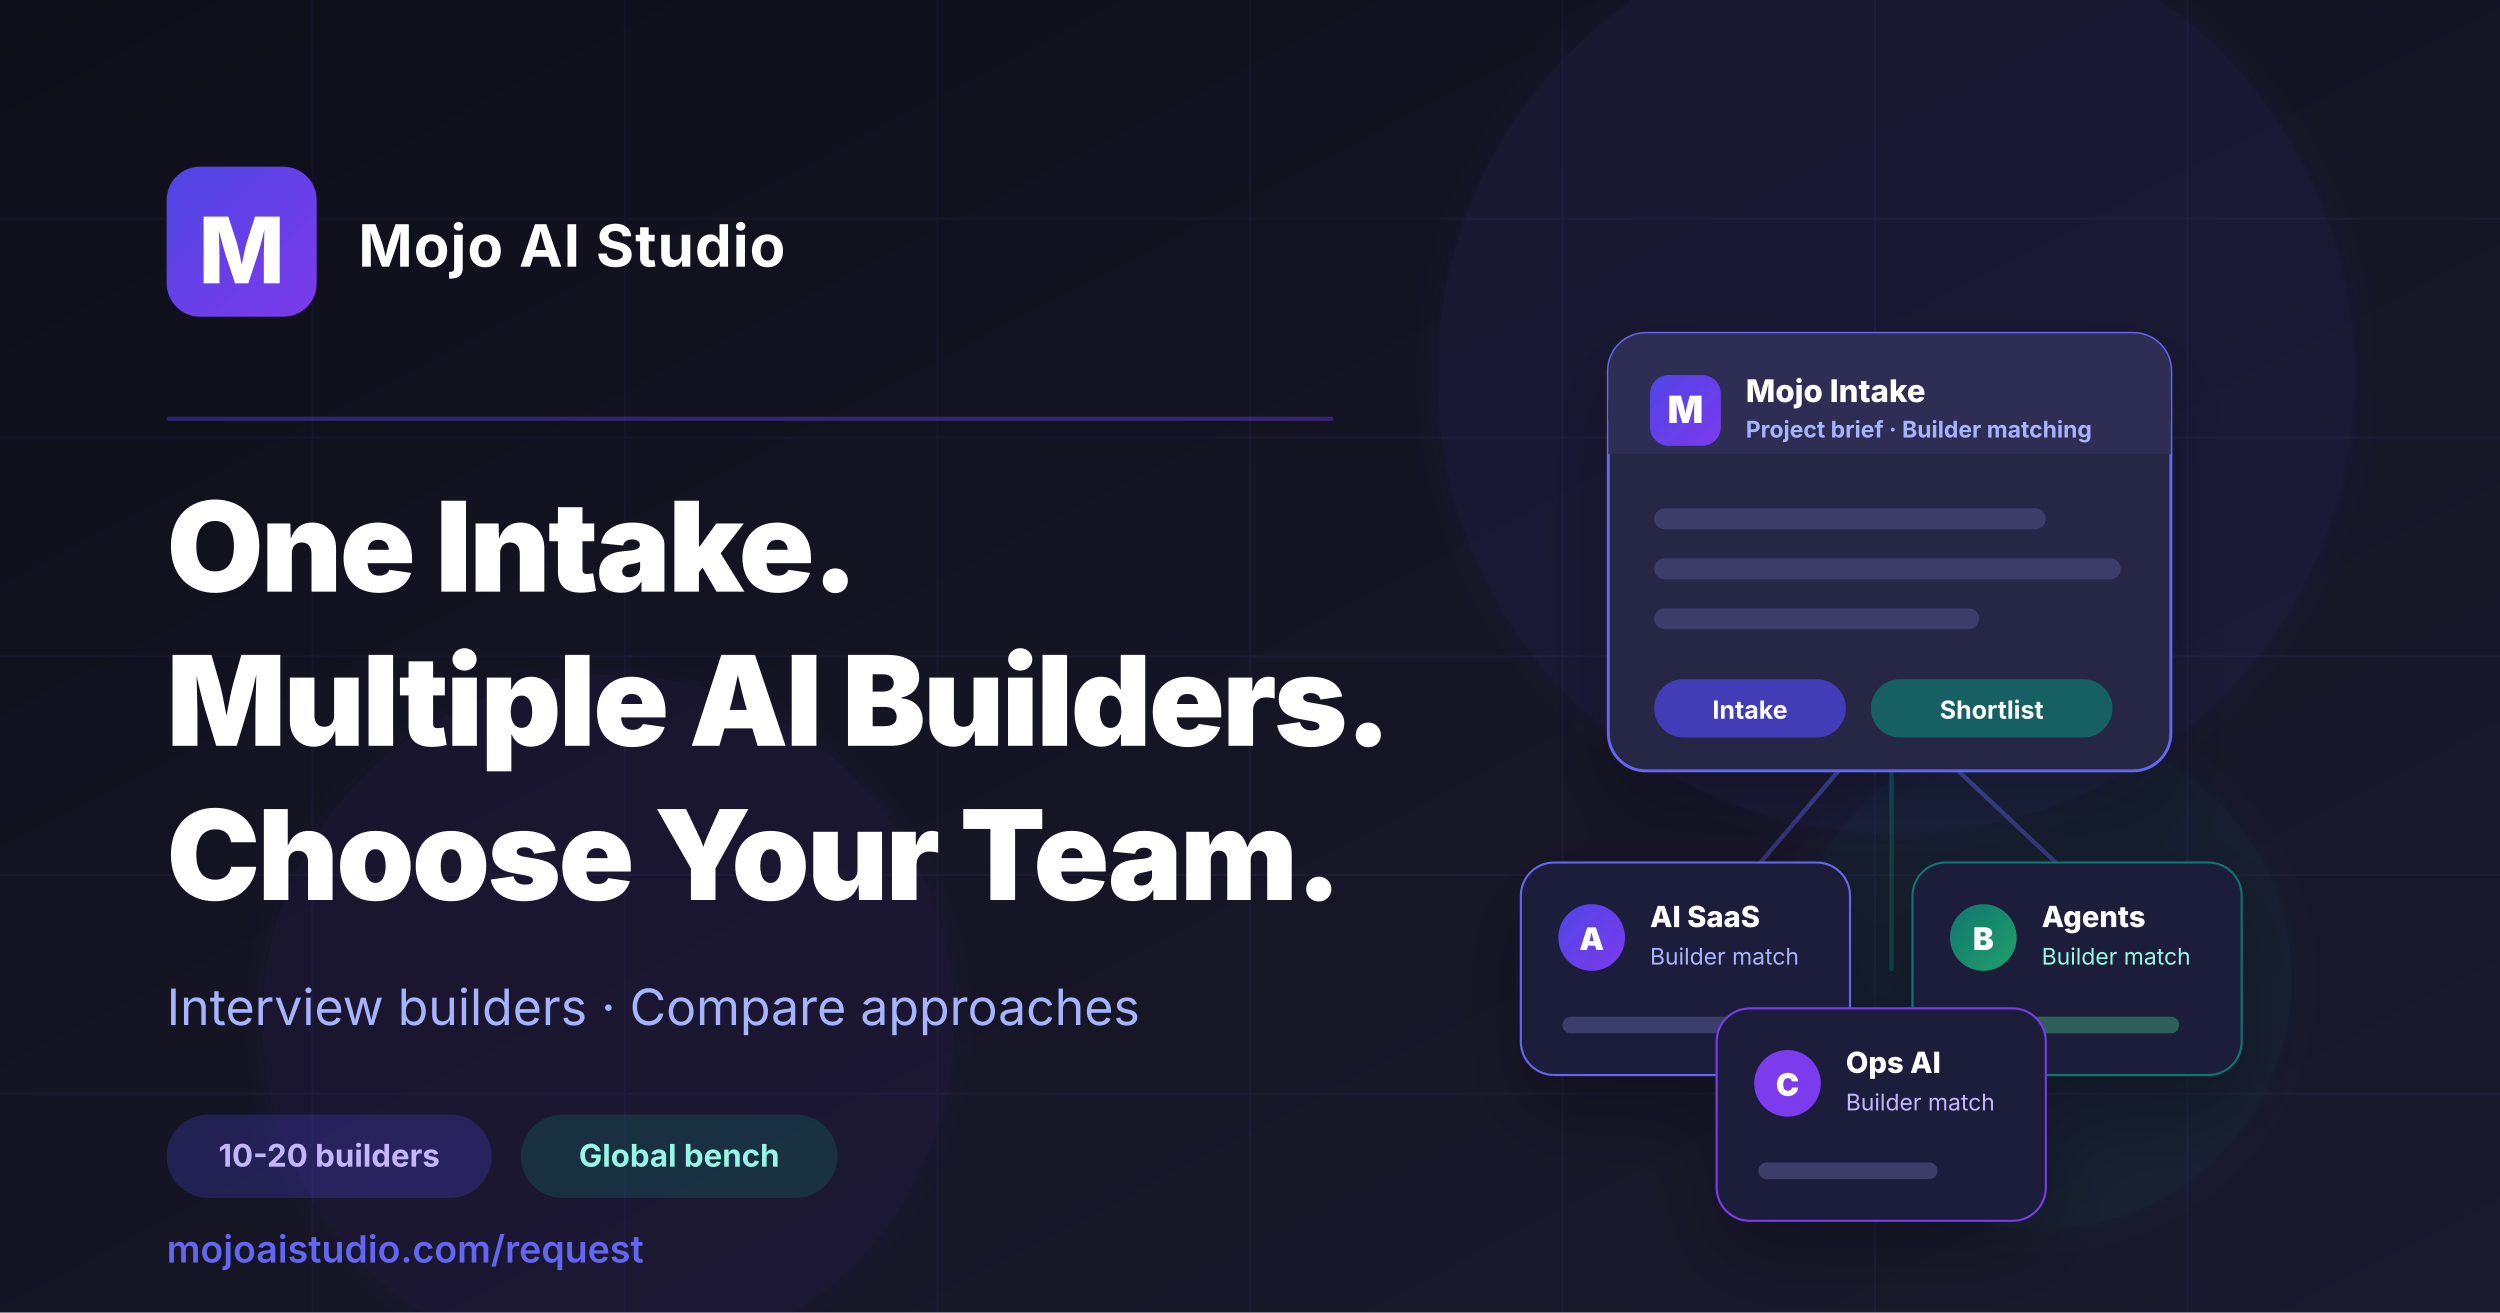
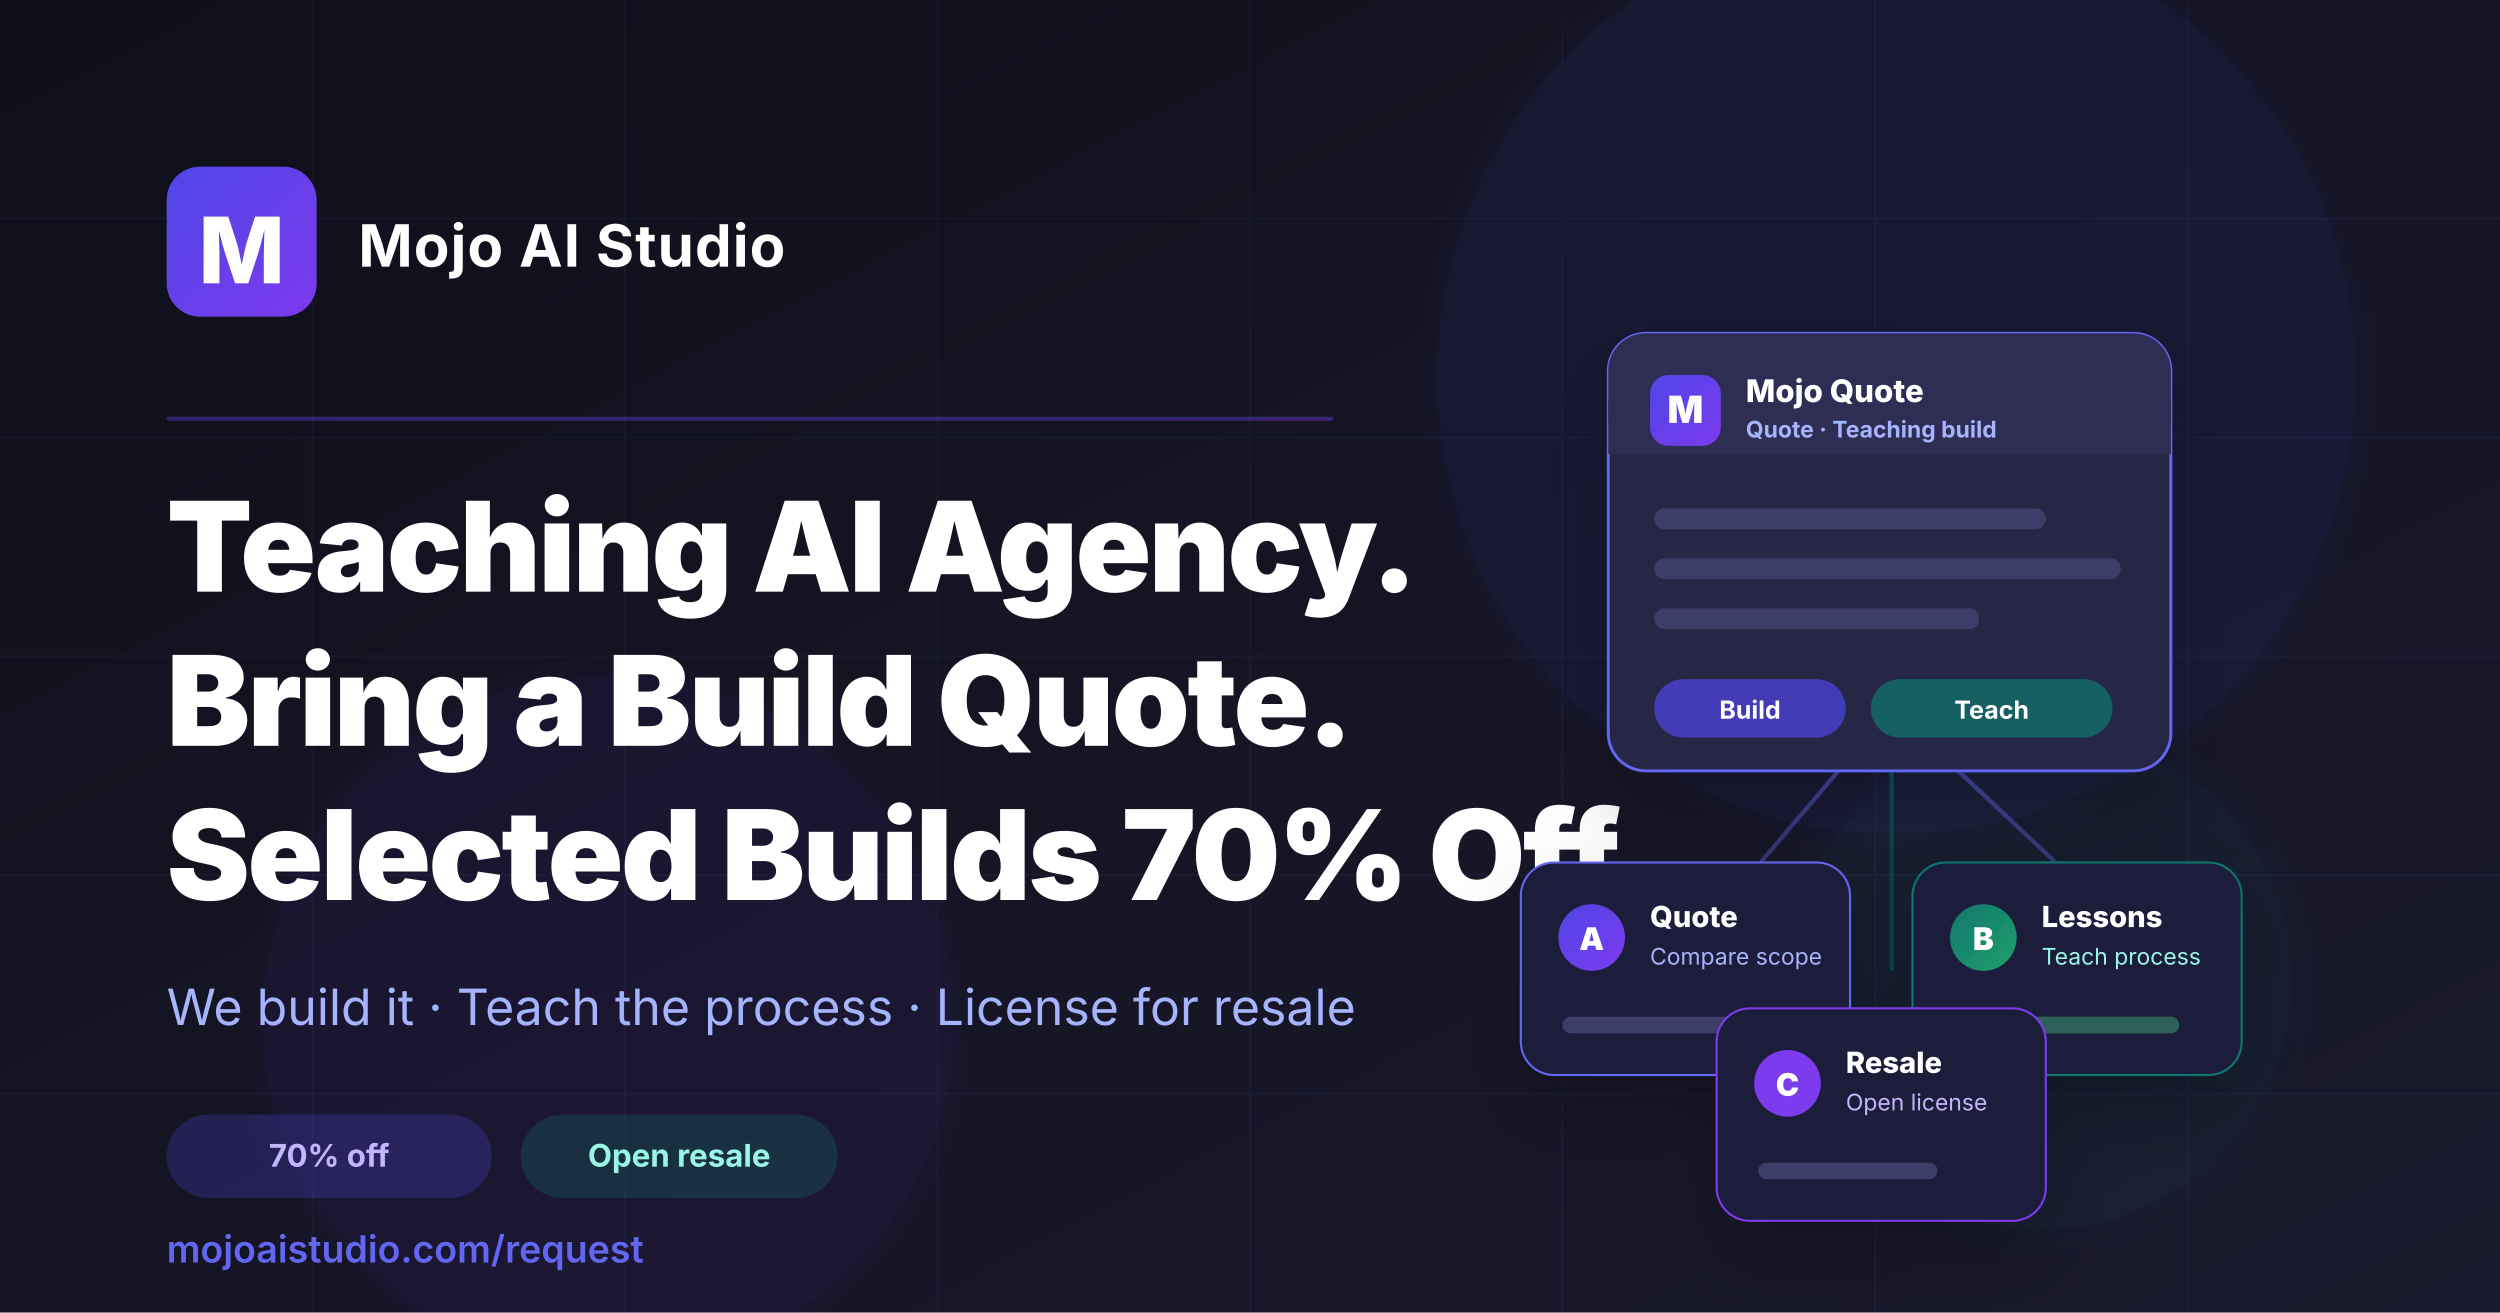
<svg xmlns="http://www.w3.org/2000/svg" width="1200" height="630" viewBox="0 0 1200 630">
  <defs>
    <linearGradient id="bg" x1="0%" y1="0%" x2="100%" y2="100%">
      <stop offset="0%" style="stop-color:#0f0f1a" />
      <stop offset="100%" style="stop-color:#1a1a2e" />
    </linearGradient>
    <linearGradient id="accent" x1="0%" y1="0%" x2="100%" y2="100%">
      <stop offset="0%" style="stop-color:#4f46e5" />
      <stop offset="100%" style="stop-color:#7c3aed" />
    </linearGradient>
    <linearGradient id="tealAccent" x1="0%" y1="0%" x2="100%" y2="100%">
      <stop offset="0%" style="stop-color:#0f766e" />
      <stop offset="100%" style="stop-color:#22a06b" />
    </linearGradient>
    <filter id="glow">
      <feGaussianBlur stdDeviation="8" result="blur" />
      <feMerge>
        <feMergeNode in="blur" />
        <feMergeNode in="SourceGraphic" />
      </feMerge>
    </filter>
    <filter id="softShadow">
      <feDropShadow dx="0" dy="18" stdDeviation="18" flood-color="#050713" flood-opacity="0.24" />
    </filter>
  </defs>
  <rect width="1200" height="630" fill="url(#bg)" />
  <g opacity="0.06" stroke="#6366f1" stroke-width="1">
    <line x1="0" y1="105" x2="1200" y2="105" />
    <line x1="0" y1="210" x2="1200" y2="210" />
    <line x1="0" y1="315" x2="1200" y2="315" />
    <line x1="0" y1="420" x2="1200" y2="420" />
    <line x1="0" y1="525" x2="1200" y2="525" />
    <line x1="150" y1="0" x2="150" y2="630" />
    <line x1="300" y1="0" x2="300" y2="630" />
    <line x1="450" y1="0" x2="450" y2="630" />
    <line x1="600" y1="0" x2="600" y2="630" />
    <line x1="750" y1="0" x2="750" y2="630" />
    <line x1="900" y1="0" x2="900" y2="630" />
    <line x1="1050" y1="0" x2="1050" y2="630" />
  </g>
  <circle cx="910" cy="180" r="220" fill="#4f46e5" opacity="0.08" filter="url(#glow)" />
  <circle cx="292" cy="490" r="166" fill="#7c3aed" opacity="0.06" filter="url(#glow)" />
  <circle cx="980" cy="470" r="120" fill="#0f766e" opacity="0.08" filter="url(#glow)" />
  <rect x="80" y="80" width="72" height="72" rx="16" fill="url(#accent)" />
  <text x="116" y="136" font-family="system-ui, -apple-system, sans-serif" font-size="44" font-weight="800" text-anchor="middle" fill="white">M</text>
  <text x="172" y="128" font-family="system-ui, -apple-system, sans-serif" font-size="28" font-weight="700" fill="white" letter-spacing="0.5">Mojo AI Studio</text>
  <rect x="80" y="200" width="560" height="2" fill="url(#accent)" opacity="0.4" rx="1" />
-   <text x="80" y="284" font-family="system-ui, -apple-system, sans-serif" font-size="60" font-weight="850" fill="white" letter-spacing="-1.2">One Intake.</text>
-   <text x="80" y="358" font-family="system-ui, -apple-system, sans-serif" font-size="60" font-weight="850" fill="white" letter-spacing="-1.2">Multiple AI Builders.</text>
-   <text x="80" y="432" font-family="system-ui, -apple-system, sans-serif" font-size="60" font-weight="850" fill="white" letter-spacing="-1.2">Choose Your Team.</text>
-   <text x="80" y="492" font-family="system-ui, -apple-system, sans-serif" font-size="24" fill="#a5b4fc" font-weight="400">Interview builders · Compare approaches</text>
+   <text x="80" y="284" font-family="system-ui, -apple-system, sans-serif" font-size="60" font-weight="850" fill="white" letter-spacing="-1.2">Teaching AI Agency.</text>
+   <text x="80" y="358" font-family="system-ui, -apple-system, sans-serif" font-size="60" font-weight="850" fill="white" letter-spacing="-1.2">Bring a Build Quote.</text>
+   <text x="80" y="432" font-family="system-ui, -apple-system, sans-serif" font-size="60" font-weight="850" fill="white" letter-spacing="-1.2">Selected Builds 70% Off.</text>
+   <text x="80" y="492" font-family="system-ui, -apple-system, sans-serif" font-size="24" fill="#a5b4fc" font-weight="400">We build it · Teach the process · License for resale</text>
  <rect x="80" y="535" width="156" height="40" rx="20" fill="#4f46e5" opacity="0.25" />
-   <text x="158" y="560" font-family="system-ui, -apple-system, sans-serif" font-size="15" font-weight="700" fill="#c4b5fd" text-anchor="middle">10-20 builders</text>
+   <text x="158" y="560" font-family="system-ui, -apple-system, sans-serif" font-size="15" font-weight="700" fill="#c4b5fd" text-anchor="middle">70% off</text>
  <rect x="250" y="535" width="152" height="40" rx="20" fill="#0f766e" opacity="0.26" />
-   <text x="326" y="560" font-family="system-ui, -apple-system, sans-serif" font-size="15" font-weight="700" fill="#99f6e4" text-anchor="middle">Global bench</text>
+   <text x="326" y="560" font-family="system-ui, -apple-system, sans-serif" font-size="15" font-weight="700" fill="#99f6e4" text-anchor="middle">Open resale</text>
  <g transform="translate(730, 132)" filter="url(#softShadow)">
    <path d="M178 208 L98 302" stroke="#6366f1" stroke-width="2" opacity="0.34" />
    <path d="M178 208 L278 302" stroke="#6366f1" stroke-width="2" opacity="0.34" />
    <path d="M178 208 L178 334" stroke="#0f766e" stroke-width="2" opacity="0.34" />
    <rect x="42" y="28" width="270" height="210" rx="18" fill="#252545" stroke="#6366f1" stroke-width="1.4" />
    <rect x="42" y="28" width="270" height="58" rx="18" fill="#2d2d55" />
    <rect x="42" y="60" width="270" height="26" fill="#2d2d55" />
    <rect x="62" y="48" width="34" height="34" rx="9" fill="url(#accent)" />
    <text x="79" y="71" font-family="system-ui, -apple-system, sans-serif" font-size="18" font-weight="850" text-anchor="middle" fill="white">M</text>
-     <text x="108" y="61" font-family="system-ui, -apple-system, sans-serif" font-size="15" font-weight="800" fill="white">Mojo Intake</text>
-     <text x="108" y="78" font-family="system-ui, -apple-system, sans-serif" font-size="11" font-weight="650" fill="#a5b4fc">Project brief · Builder matching</text>
+     <text x="108" y="61" font-family="system-ui, -apple-system, sans-serif" font-size="15" font-weight="800" fill="white">Mojo Quote</text>
+     <text x="108" y="78" font-family="system-ui, -apple-system, sans-serif" font-size="11" font-weight="650" fill="#a5b4fc">Quote · Teaching build</text>
    <rect x="64" y="112" width="188" height="10" rx="5" fill="#3d3d6b" />
    <rect x="64" y="136" width="224" height="10" rx="5" fill="#3d3d6b" />
    <rect x="64" y="160" width="156" height="10" rx="5" fill="#3d3d6b" />
    <rect x="64" y="194" width="92" height="28" rx="14" fill="#4f46e5" opacity="0.7" />
-     <text x="110" y="213" font-family="system-ui, -apple-system, sans-serif" font-size="12" font-weight="750" text-anchor="middle" fill="white">Intake</text>
+     <text x="110" y="213" font-family="system-ui, -apple-system, sans-serif" font-size="12" font-weight="750" text-anchor="middle" fill="white">Build</text>
    <rect x="168" y="194" width="116" height="28" rx="14" fill="#0f766e" opacity="0.72" />
-     <text x="226" y="213" font-family="system-ui, -apple-system, sans-serif" font-size="12" font-weight="750" text-anchor="middle" fill="white">Shortlist</text>
+     <text x="226" y="213" font-family="system-ui, -apple-system, sans-serif" font-size="12" font-weight="750" text-anchor="middle" fill="white">Teach</text>
    <g transform="translate(0, 0)">
      <rect x="0" y="282" width="158" height="102" rx="16" fill="#1e1e3a" stroke="#6366f1" stroke-width="1" />
      <circle cx="34" cy="318" r="16" fill="url(#accent)" />
      <text x="34" y="324" font-family="system-ui, -apple-system, sans-serif" font-size="15" font-weight="850" text-anchor="middle" fill="white">A</text>
-       <text x="62" y="313" font-family="system-ui, -apple-system, sans-serif" font-size="14" font-weight="800" fill="white">AI SaaS</text>
-       <text x="62" y="331" font-family="system-ui, -apple-system, sans-serif" font-size="11" fill="#a5b4fc">Builder match</text>
+       <text x="62" y="313" font-family="system-ui, -apple-system, sans-serif" font-size="14" font-weight="800" fill="white">Quote</text>
+       <text x="62" y="331" font-family="system-ui, -apple-system, sans-serif" font-size="11" fill="#a5b4fc">Compare scope</text>
      <rect x="20" y="356" width="94" height="8" rx="4" fill="#3d3d6b" />
    </g>
    <g transform="translate(188, 0)">
      <rect x="0" y="282" width="158" height="102" rx="16" fill="#1e1e3a" stroke="#0f766e" stroke-width="1" />
      <circle cx="34" cy="318" r="16" fill="url(#tealAccent)" />
      <text x="34" y="324" font-family="system-ui, -apple-system, sans-serif" font-size="15" font-weight="850" text-anchor="middle" fill="white">B</text>
-       <text x="62" y="313" font-family="system-ui, -apple-system, sans-serif" font-size="14" font-weight="800" fill="white">Agents</text>
-       <text x="62" y="331" font-family="system-ui, -apple-system, sans-serif" font-size="11" fill="#99f6e4">Builder match</text>
+       <text x="62" y="313" font-family="system-ui, -apple-system, sans-serif" font-size="14" font-weight="800" fill="white">Lessons</text>
+       <text x="62" y="331" font-family="system-ui, -apple-system, sans-serif" font-size="11" fill="#99f6e4">Teach process</text>
      <rect x="20" y="356" width="108" height="8" rx="4" fill="#2f5f59" />
    </g>
    <g transform="translate(94, 120)">
      <rect x="0" y="232" width="158" height="102" rx="16" fill="#1e1e3a" stroke="#7c3aed" stroke-width="1" />
      <circle cx="34" cy="268" r="16" fill="#7c3aed" />
      <text x="34" y="274" font-family="system-ui, -apple-system, sans-serif" font-size="15" font-weight="850" text-anchor="middle" fill="white">C</text>
-       <text x="62" y="263" font-family="system-ui, -apple-system, sans-serif" font-size="14" font-weight="800" fill="white">Ops AI</text>
-       <text x="62" y="281" font-family="system-ui, -apple-system, sans-serif" font-size="11" fill="#c4b5fd">Builder match</text>
+       <text x="62" y="263" font-family="system-ui, -apple-system, sans-serif" font-size="14" font-weight="800" fill="white">Resale</text>
+       <text x="62" y="281" font-family="system-ui, -apple-system, sans-serif" font-size="11" fill="#c4b5fd">Open license</text>
      <rect x="20" y="306" width="86" height="8" rx="4" fill="#3d3d6b" />
    </g>
  </g>
  <text x="80" y="606" font-family="system-ui, -apple-system, sans-serif" font-size="18" fill="#6366f1" font-weight="600">mojoaistudio.com/request</text>
</svg>
